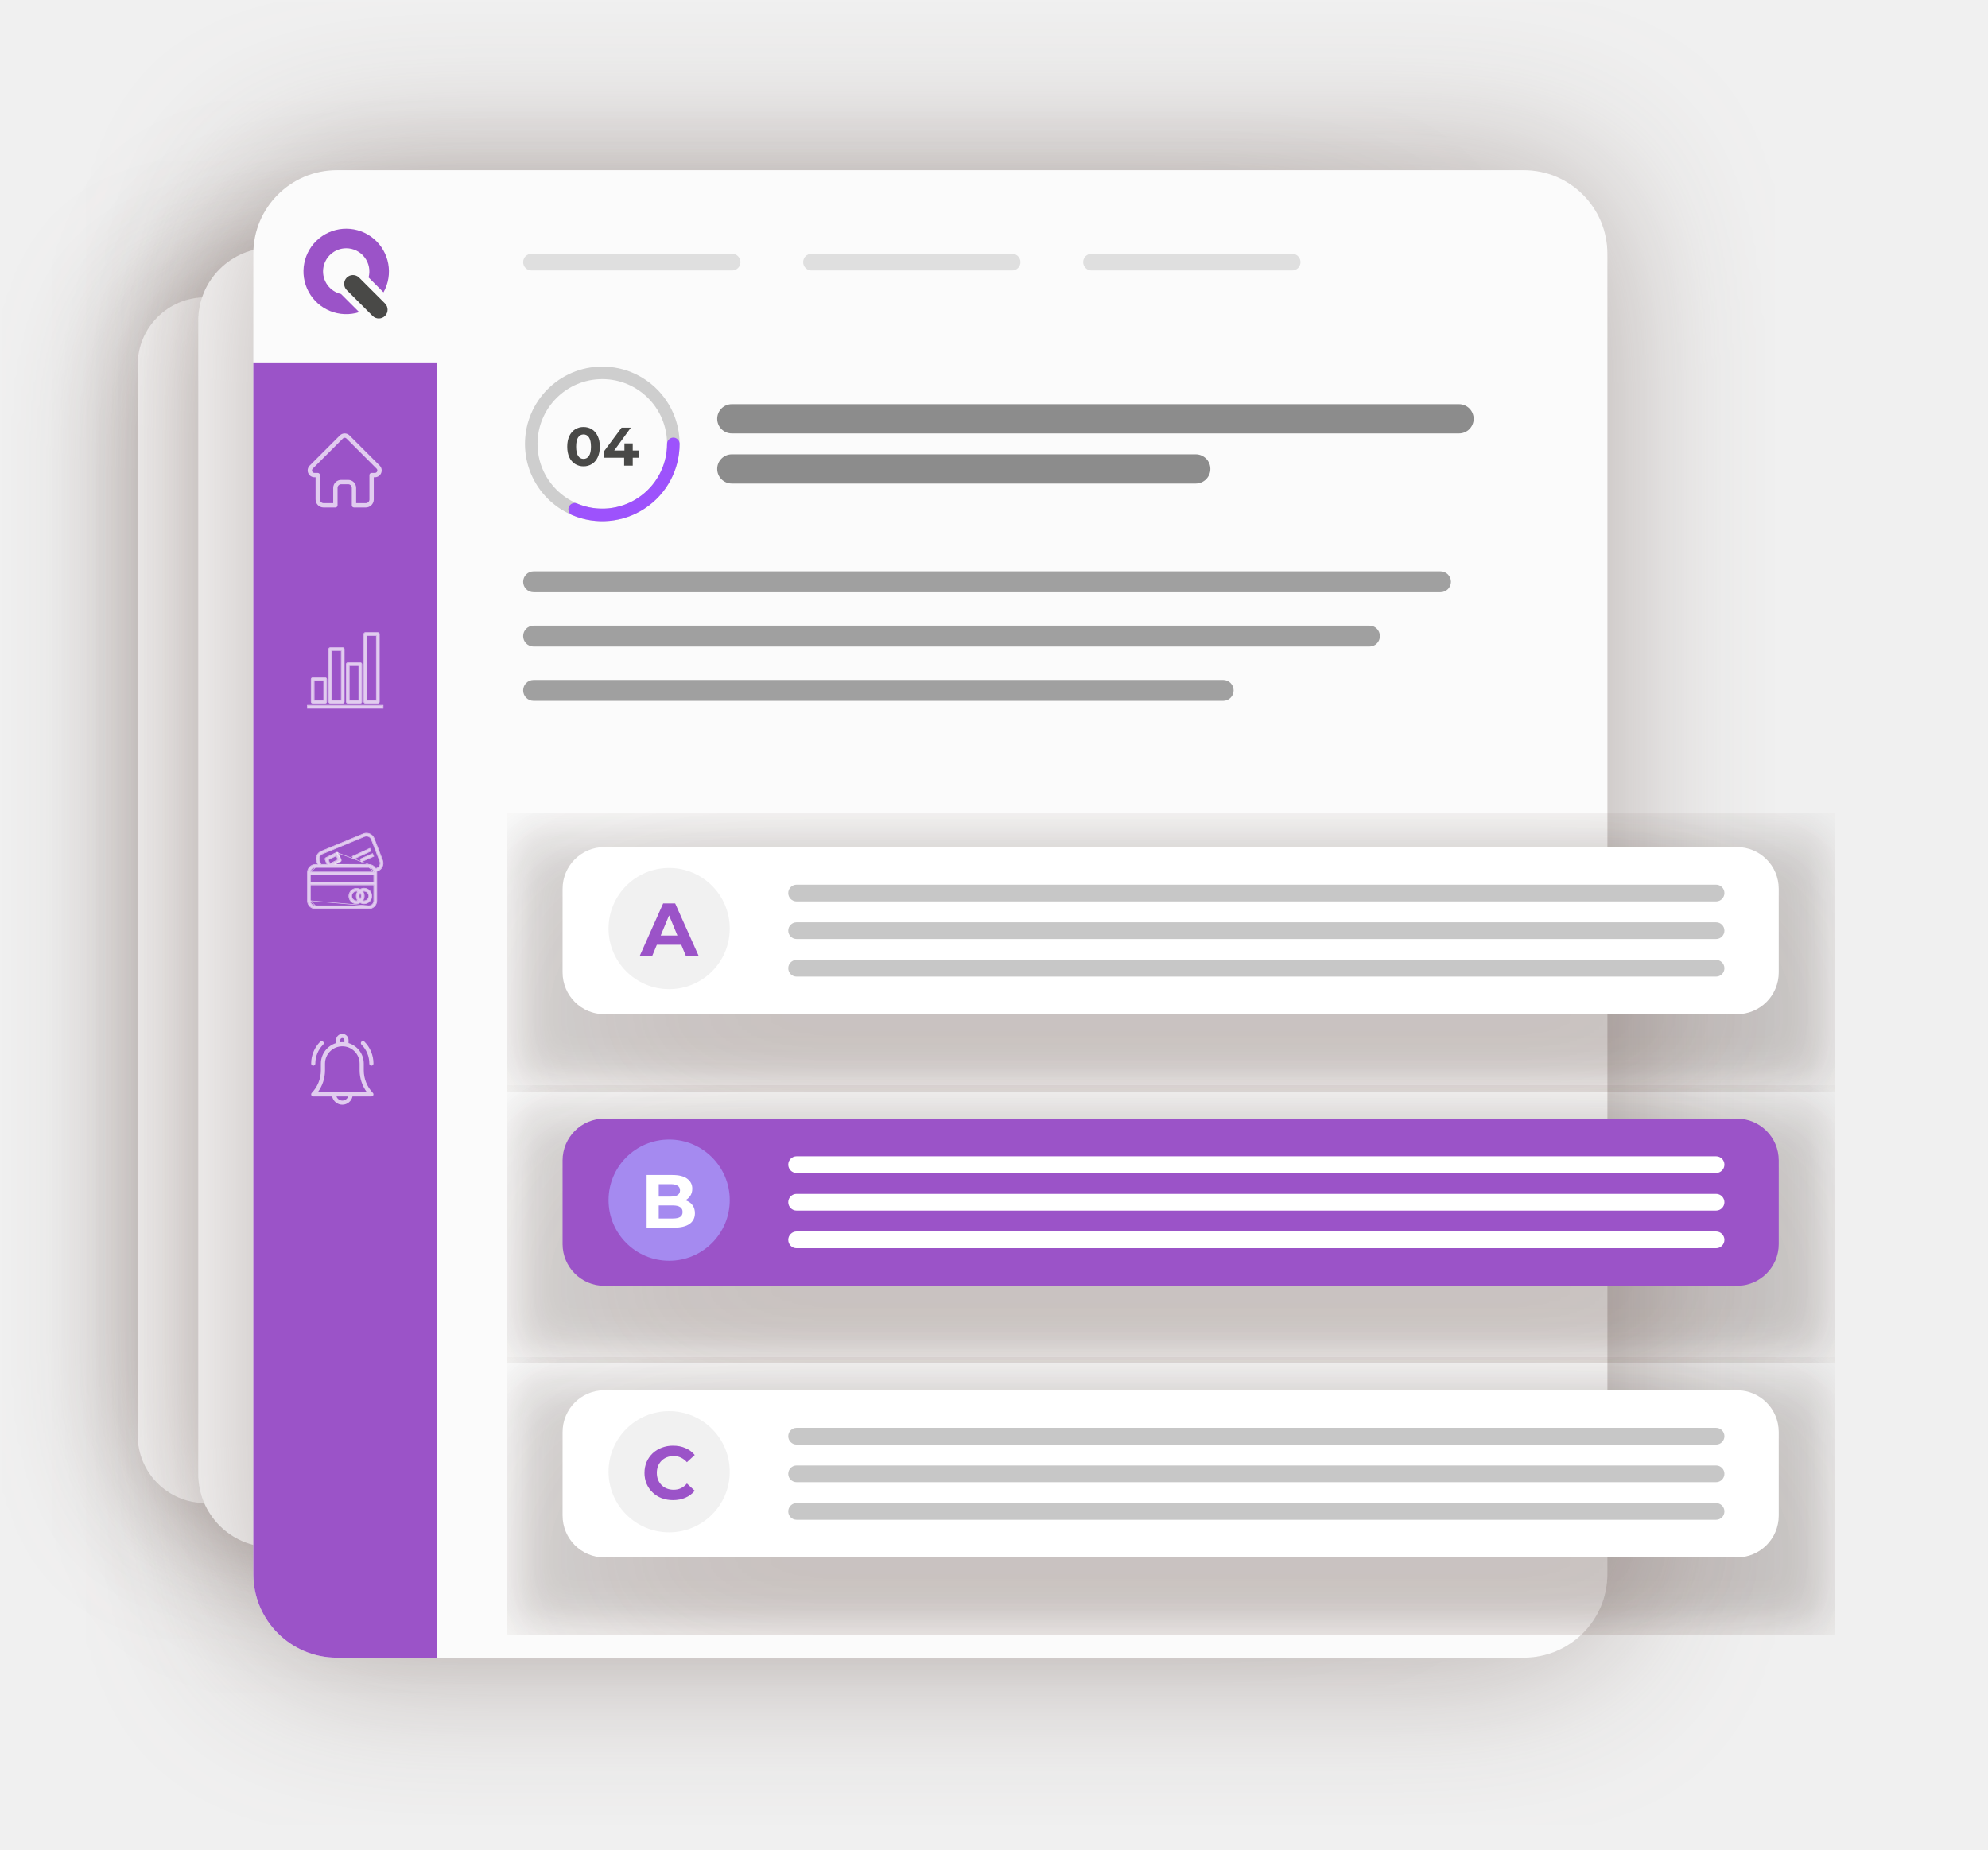
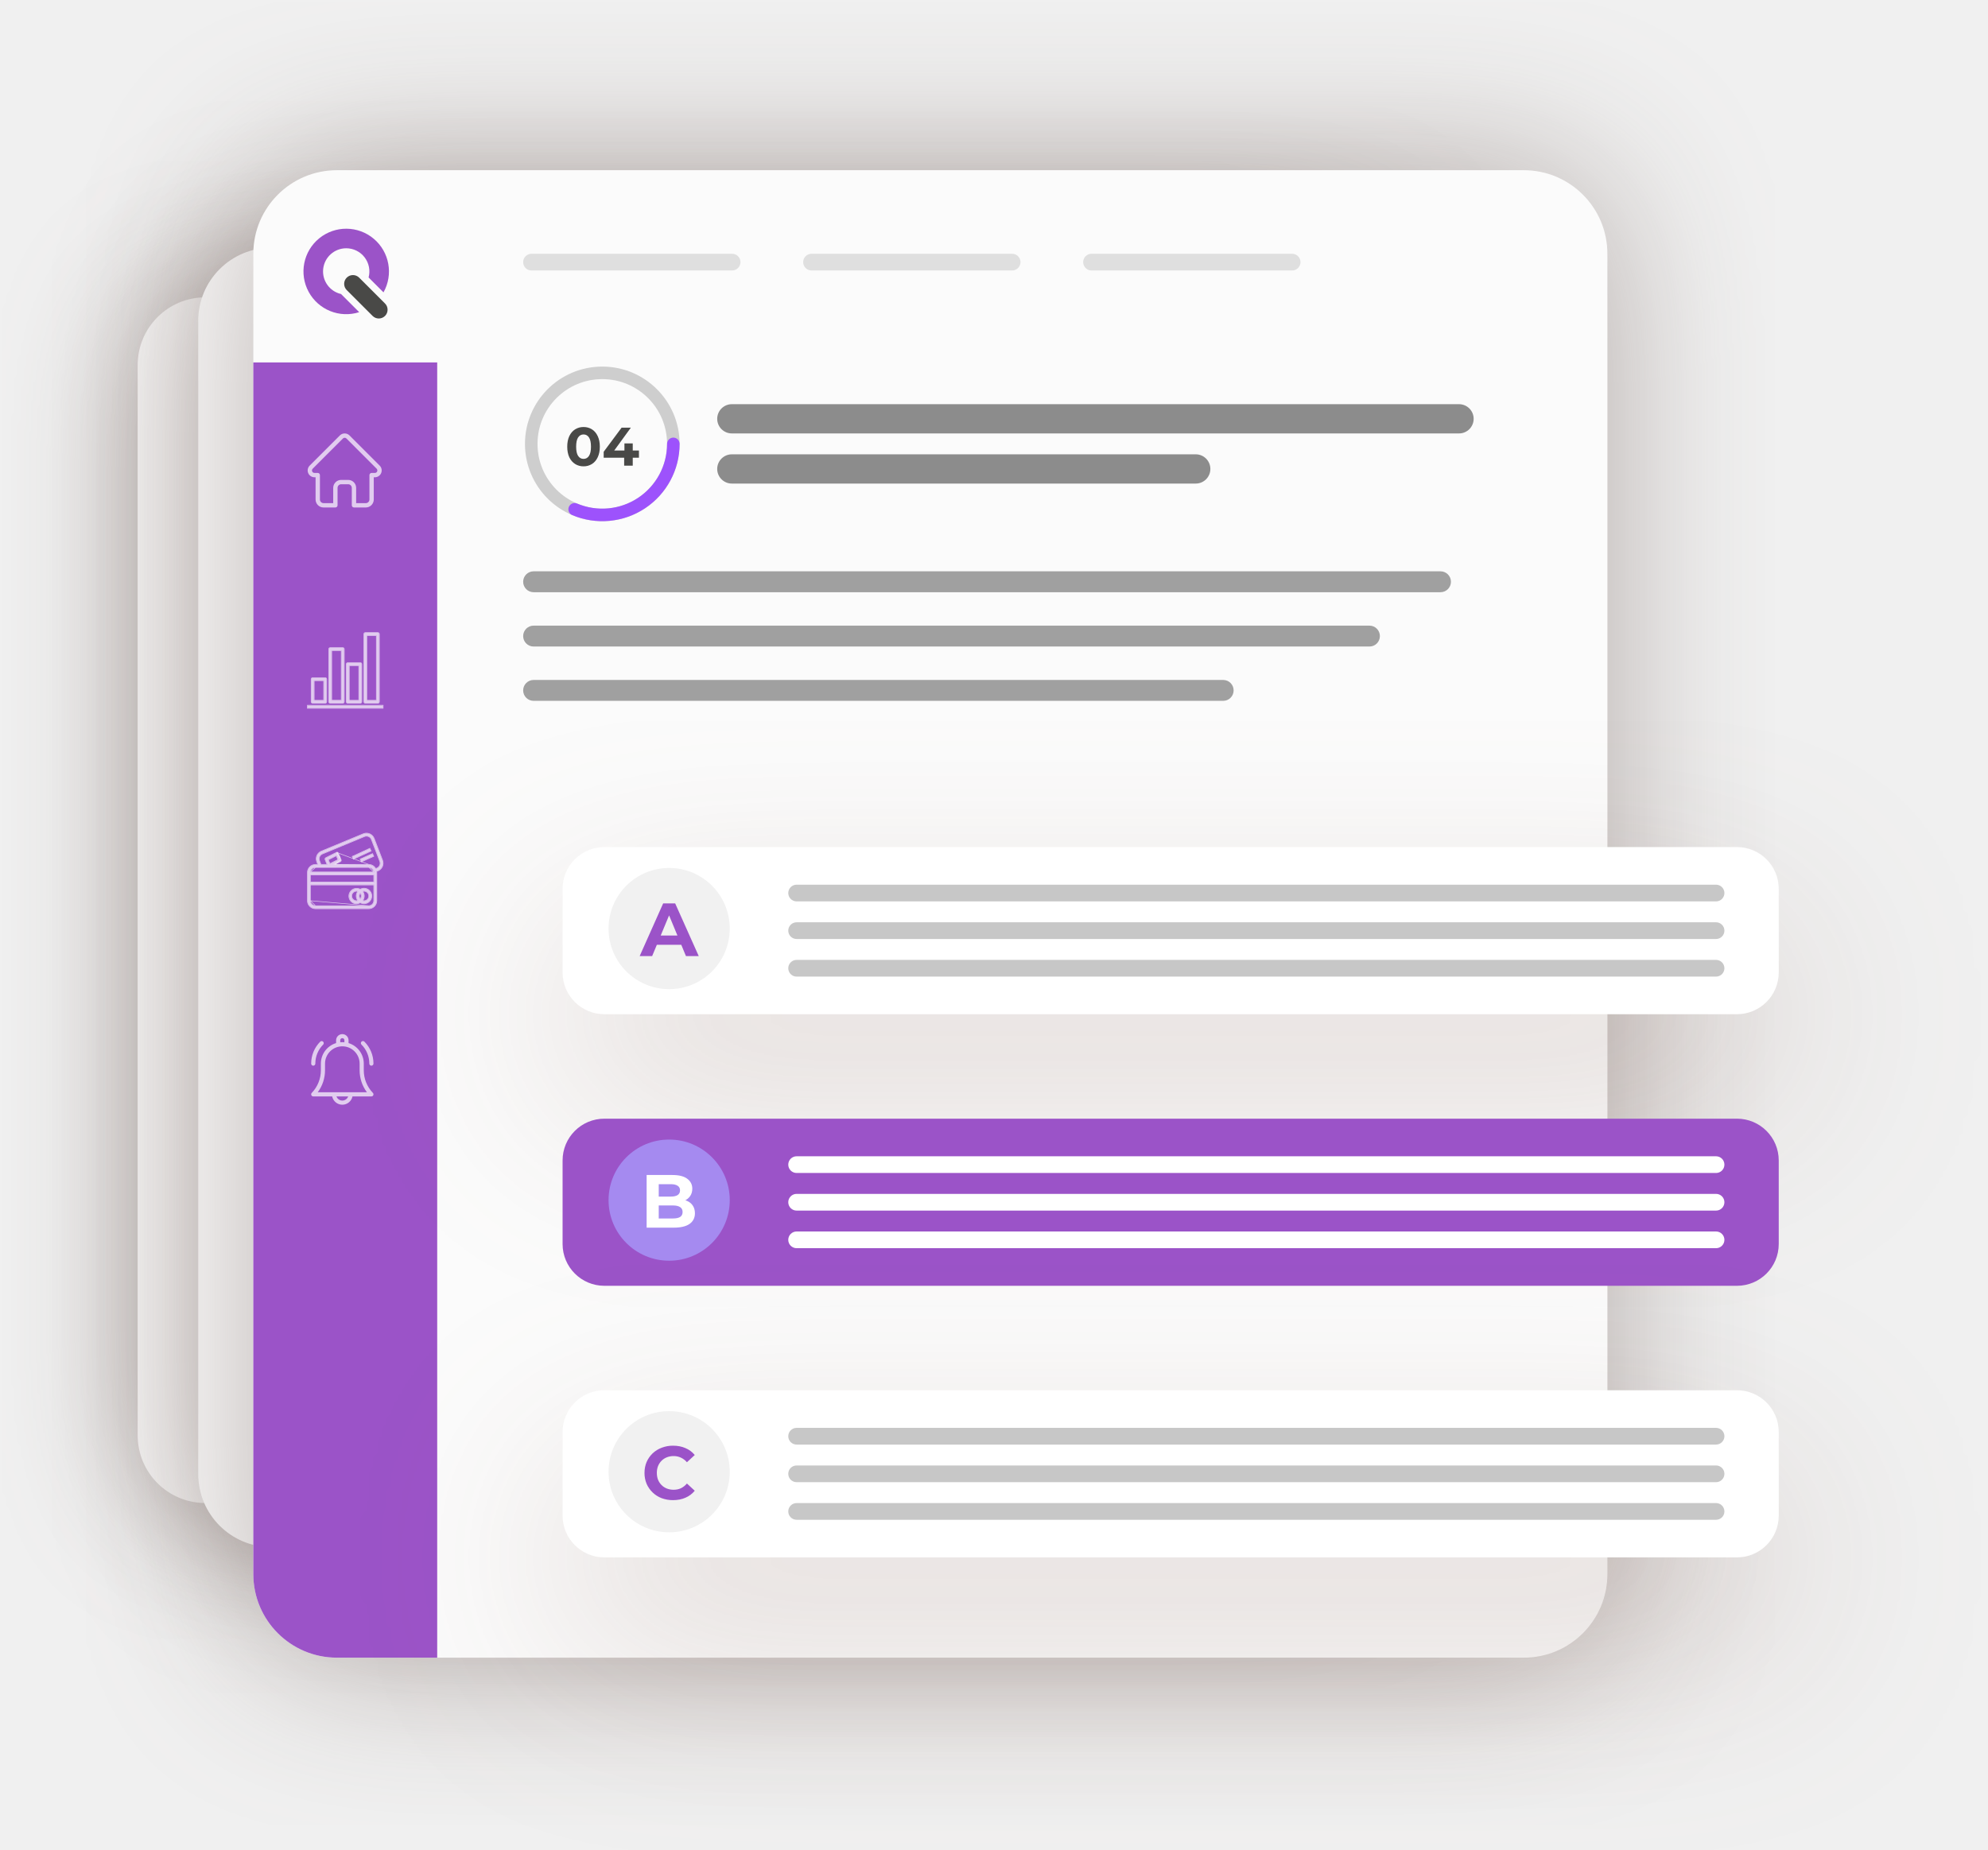
<svg xmlns="http://www.w3.org/2000/svg" width="361" height="336" fill="none">
  <g filter="url(#a)">
-     <path d="M25 66.302C25 59.507 30.508 54 37.303 54h174.708c6.795 0 12.304 5.508 12.304 12.303v194.394c0 6.795-5.509 12.303-12.304 12.303H37.303c-6.795 0-12.303-5.508-12.303-12.303V66.302Z" fill="#FBFBFB" />
+     <path d="M25 66.302C25 59.507 30.508 54 37.303 54h174.708c6.795 0 12.304 5.508 12.304 12.303v194.394c0 6.795-5.509 12.303-12.304 12.303H37.303C30.508 273 25 267.492 25 260.697V66.302Z" fill="#FBFBFB" />
  </g>
  <g filter="url(#b)">
-     <path d="M36 58.257C36 50.935 41.936 45 49.258 45h188.27c7.323 0 13.259 5.936 13.259 13.258v209.484c0 7.322-5.936 13.258-13.259 13.258H49.258c-7.322 0-13.258-5.936-13.258-13.258V58.257Z" fill="#FBFBFB" />
+     <path d="M36 58.257C36 50.935 41.936 45 49.258 45h188.27c7.323 0 13.259 5.936 13.259 13.258v209.484c0 7.322-5.936 13.258-13.259 13.258H49.258C41.936 281 36 275.064 36 267.742V58.257Z" fill="#FBFBFB" />
  </g>
  <g filter="url(#c)">
    <path d="M46 46.092c0-8.383 6.795-15.178 15.178-15.178h215.529c8.382 0 15.178 6.795 15.178 15.178v239.814c0 8.382-6.796 15.178-15.178 15.178H61.178c-8.383 0-15.178-6.796-15.178-15.178V46.092Z" fill="#FBFBFB" />
  </g>
  <circle cx="109.369" cy="80.623" r="12.901" stroke="#CECECE" stroke-width="2.277" />
  <path d="M122.27 80.623a12.9 12.9 0 0 1-17.921 11.885" stroke="#9D52FC" stroke-width="2.277" stroke-linecap="round" stroke-linejoin="round" />
  <path d="M46 65.823h33.392v235.261H61.178c-8.383 0-15.178-6.796-15.178-15.179V65.823Z" fill="#9B53C8" />
-   <path d="m68.952 84.575-.001-.001-5.486-5.486a1.23 1.23 0 0 0-.875-.362c-.331 0-.642.128-.876.362l-5.483 5.483-.005.006a1.24 1.24 0 0 0 .862 2.11h.218v4.038c0 .799.65 1.449 1.45 1.449h2.146a.394.394 0 0 0 .394-.394v-3.165c0-.365.296-.661.66-.661h1.267c.364 0 .66.296.66.66v3.166c0 .217.177.394.395.394h2.146c.799 0 1.449-.65 1.449-1.45v-4.036h.203a1.24 1.24 0 0 0 .876-2.113Zm-.558 1.193a.448.448 0 0 1-.318.132h-.597a.394.394 0 0 0-.394.394v4.43a.662.662 0 0 1-.661.662h-1.752v-2.771a1.45 1.45 0 0 0-1.45-1.45h-1.265c-.8 0-1.45.65-1.45 1.45v2.77h-1.752a.662.662 0 0 1-.66-.66v-4.431a.394.394 0 0 0-.395-.394h-.605a.45.45 0 0 1-.31-.768v-.001l5.487-5.486a.447.447 0 0 1 .636 0l5.484 5.485.003.002a.451.451 0 0 1-.001.636ZM69.525 128.146h-13.66v.455h13.66v-.455Z" fill="#fff" fill-opacity=".7" />
-   <path d="M69.576 128.146v-.05H55.816v.555H69.575v-.505Z" stroke="#fff" stroke-opacity=".7" stroke-width=".1" />
+   <path d="m68.952 84.575-.001-.001-5.486-5.486a1.23 1.23 0 0 0-.875-.362 1.23 1.23 0 0 0-.876.362l-5.483 5.483-.005.006a1.24 1.24 0 0 0 .862 2.11h.218v4.038c0 .799.65 1.449 1.45 1.449h2.146a.394.394 0 0 0 .394-.394v-3.165a.66.66 0 0 1 .66-.661h1.267a.66.66 0 0 1 .66.66v3.166c0 .217.177.394.395.394h2.146a1.45 1.45 0 0 0 1.449-1.45v-4.036h.203a1.24 1.24 0 0 0 .876-2.113Zm-.558 1.193a.448.448 0 0 1-.318.132h-.597a.394.394 0 0 0-.394.394v4.43a.662.662 0 0 1-.661.662h-1.752v-2.771a1.45 1.45 0 0 0-1.45-1.45h-1.265c-.8 0-1.45.65-1.45 1.45v2.77h-1.752a.662.662 0 0 1-.66-.66v-4.431a.394.394 0 0 0-.395-.394h-.605a.45.45 0 0 1-.31-.768v-.001l5.487-5.486a.447.447 0 0 1 .636 0l5.484 5.485.003.002a.451.451 0 0 1-.001.636Zm1.131 42.378h-13.66v.455h13.66v-.455Z" fill="#fff" fill-opacity=".7" />
+   <path d="M69.576 128.146v-.05h-13.76v.555h13.759v-.505Z" stroke="#fff" stroke-opacity=".7" stroke-width=".1" />
  <path d="M56.776 127.69h2.277a.228.228 0 0 0 .228-.228v-4.098a.228.228 0 0 0-.228-.228h-2.277a.228.228 0 0 0-.228.228v4.098c0 .126.102.228.228.228Zm.228-4.098h1.821v3.643h-1.821v-3.643Z" fill="#fff" fill-opacity=".7" />
  <path d="M56.776 127.74h2.277a.278.278 0 0 0 .278-.278v-4.098a.278.278 0 0 0-.278-.278h-2.277a.278.278 0 0 0-.278.278v4.098c0 .154.125.278.278.278Zm.278-4.098h1.721v3.543h-1.721v-3.543Z" stroke="#fff" stroke-opacity=".7" stroke-width=".1" />
-   <path d="M63.151 127.69h2.277a.228.228 0 0 0 .228-.228v-6.83a.228.228 0 0 0-.228-.227h-2.277a.228.228 0 0 0-.227.227v6.83c0 .126.102.228.227.228Zm.228-6.83H65.2v6.375H63.38v-6.375Z" fill="#fff" fill-opacity=".7" />
-   <path d="M63.151 127.74h2.277a.278.278 0 0 0 .278-.278v-6.83a.277.277 0 0 0-.278-.277h-2.277a.277.277 0 0 0-.277.277v6.83c0 .154.124.278.277.278Zm.278-6.83h1.721v6.275H63.43v-6.275Z" stroke="#fff" stroke-opacity=".7" stroke-width=".1" />
+   <path d="M63.151 127.69h2.277a.228.228 0 0 0 .228-.228v-6.83a.228.228 0 0 0-.228-.227h-2.277a.228.228 0 0 0-.227.227v6.83c0 .126.102.228.227.228Zm.228-6.83H65.2v6.375h-1.82v-6.375Z" fill="#fff" fill-opacity=".7" />
+   <path d="M63.151 127.74h2.277a.278.278 0 0 0 .278-.278v-6.83a.277.277 0 0 0-.278-.277h-2.277a.277.277 0 0 0-.277.277v6.83c0 .154.124.278.277.278Zm.278-6.83h1.721v6.275h-1.72v-6.275Z" stroke="#fff" stroke-opacity=".7" stroke-width=".1" />
  <path d="M59.963 127.69h2.277a.228.228 0 0 0 .227-.228V117.9a.228.228 0 0 0-.227-.228h-2.277a.228.228 0 0 0-.228.228v9.562c0 .126.102.228.228.228Zm.228-9.562h1.821v9.106h-1.821v-9.106Z" fill="#fff" fill-opacity=".7" />
  <path d="M59.963 127.74h2.277a.278.278 0 0 0 .277-.278V117.9a.278.278 0 0 0-.277-.278h-2.277a.278.278 0 0 0-.278.278v9.562c0 .153.125.278.278.278Zm.278-9.562h1.721v9.006h-1.721v-9.006Z" stroke="#fff" stroke-opacity=".7" stroke-width=".1" />
  <path d="M66.338 127.69h2.277a.228.228 0 0 0 .228-.228v-12.294a.228.228 0 0 0-.228-.228h-2.277a.228.228 0 0 0-.228.228v12.294c0 .126.102.228.228.228Zm.228-12.294h1.821v11.839h-1.821v-11.839Z" fill="#fff" fill-opacity=".7" />
  <path d="M66.338 127.74h2.277a.278.278 0 0 0 .278-.278v-12.294a.278.278 0 0 0-.278-.278h-2.277a.278.278 0 0 0-.278.278v12.294c0 .154.125.278.278.278Zm.278-12.294h1.721v11.739h-1.721v-11.739Z" stroke="#fff" stroke-opacity=".7" stroke-width=".1" />
-   <path d="M66.059 194.389v-1.203a3.904 3.904 0 0 0-2.766-3.729v-.545c0-.623-.507-1.131-1.13-1.131-.625 0-1.132.508-1.132 1.131v.545a3.904 3.904 0 0 0-2.765 3.729v1.203a5.922 5.922 0 0 1-1.655 4.117.377.377 0 0 0 .272.638h3.432a1.889 1.889 0 0 0 1.847 1.508c.91 0 1.672-.649 1.848-1.508h3.431a.377.377 0 0 0 .272-.638 5.922 5.922 0 0 1-1.654-4.117Zm-4.274-5.477c0-.207.17-.377.377-.377.208 0 .377.17.377.377v.396a3.92 3.92 0 0 0-.754 0v-.396Zm.377 10.986c-.492 0-.91-.315-1.066-.754h2.133a1.133 1.133 0 0 1-1.067.754Zm-4.466-1.508a6.666 6.666 0 0 0 1.324-4.001v-1.203a3.145 3.145 0 0 1 3.142-3.142 3.145 3.145 0 0 1 3.142 3.142v1.203c0 1.457.466 2.85 1.325 4.001h-8.933ZM67.064 193.186a.377.377 0 0 0 .754 0 5.621 5.621 0 0 0-1.656-4 .378.378 0 0 0-.534.534 4.87 4.87 0 0 1 1.436 3.466ZM56.883 193.563a.377.377 0 0 0 .377-.377c0-1.309.51-2.54 1.436-3.466a.378.378 0 0 0-.533-.534 5.621 5.621 0 0 0-1.657 4c0 .208.169.377.377.377ZM69.431 156.269l-1.526-3.968a1.455 1.455 0 0 0-1.882-.835l-.032.013-7.627 3.161a1.449 1.449 0 0 0-.805 1.854l.21.56h-.481a1.423 1.423 0 0 0-1.422 1.422v5.117c.001.785.637 1.421 1.422 1.422h9.666a1.423 1.423 0 0 0 1.422-1.422v-5.117a1.39 1.39 0 0 0-.02-.231l.263-.106a1.461 1.461 0 0 0 .812-1.87Zm-12.143 1.24h9.666c.51.001.932.4.961.91H56.327c.03-.51.45-.909.96-.91Zm2.286-1.37 1.52-.76.313.781-1.52.76-.313-.781Zm8.347 7.454a.968.968 0 0 1-.967.967h-9.666a.968.968 0 0 1-.967-.967v-2.9h11.6v2.9Zm0-3.355h-11.6v-1.364h11.6v1.364Zm.528-2.52-.238.096a1.424 1.424 0 0 0-1.257-.76h-6.318l1.161-.581a.226.226 0 0 0 .11-.287l-.482-1.206a.228.228 0 0 0-.296-.127l-.017.008-1.929.965a.228.228 0 0 0-.11.288l.377.94h-1.196l-.269-.718a.996.996 0 0 1 .553-1.274l7.627-3.161a.999.999 0 0 1 1.315.564l1.526 3.968a1.003 1.003 0 0 1-.557 1.285Z" fill="#fff" fill-opacity=".7" />
+   <path d="M66.059 194.389v-1.203a3.904 3.904 0 0 0-2.766-3.729v-.545a1.132 1.132 0 0 0-2.262 0v.545a3.904 3.904 0 0 0-2.765 3.729v1.203a5.922 5.922 0 0 1-1.655 4.117.377.377 0 0 0 .272.638h3.432a1.889 1.889 0 0 0 1.847 1.508 1.89 1.89 0 0 0 1.848-1.508h3.431a.377.377 0 0 0 .272-.638 5.922 5.922 0 0 1-1.654-4.117Zm-4.274-5.477a.378.378 0 0 1 .754 0v.396a3.92 3.92 0 0 0-.754 0v-.396Zm.377 10.986c-.492 0-.91-.315-1.066-.754h2.133a1.133 1.133 0 0 1-1.067.754Zm-4.466-1.508a6.666 6.666 0 0 0 1.324-4.001v-1.203a3.145 3.145 0 0 1 3.142-3.142 3.145 3.145 0 0 1 3.142 3.142v1.203c0 1.457.466 2.85 1.325 4.001h-8.933Zm9.368-5.204a.377.377 0 0 0 .754 0 5.621 5.621 0 0 0-1.656-4 .378.378 0 0 0-.534.534 4.87 4.87 0 0 1 1.436 3.466Zm-10.181.377a.377.377 0 0 0 .377-.377c0-1.309.51-2.54 1.436-3.466a.378.378 0 0 0-.533-.534 5.621 5.621 0 0 0-1.657 4c0 .208.169.377.377.377Zm12.548-37.294-1.526-3.968a1.455 1.455 0 0 0-1.882-.835l-.032.013-7.627 3.161a1.449 1.449 0 0 0-.805 1.854l.21.56h-.481a1.423 1.423 0 0 0-1.422 1.422v5.117a1.424 1.424 0 0 0 1.422 1.422h9.666a1.423 1.423 0 0 0 1.422-1.422v-5.117a1.39 1.39 0 0 0-.02-.231l.263-.106a1.461 1.461 0 0 0 .812-1.87Zm-12.143 1.24h9.666c.51.001.932.4.961.91H56.327c.03-.51.45-.909.96-.91Zm2.286-1.37 1.52-.76.313.781-1.52.76-.313-.781Zm8.347 7.454a.968.968 0 0 1-.967.967h-9.666a.968.968 0 0 1-.967-.967v-2.9h11.6v2.9Zm0-3.355h-11.6v-1.364h11.6v1.364Zm.528-2.52-.238.096a1.424 1.424 0 0 0-1.257-.76h-6.318l1.161-.581a.226.226 0 0 0 .11-.287l-.482-1.206a.228.228 0 0 0-.296-.127l-.017.008-1.929.965a.228.228 0 0 0-.11.288l.377.94h-1.196l-.269-.718a.996.996 0 0 1 .553-1.274l7.627-3.161a.999.999 0 0 1 1.315.564l1.526 3.968a1.003 1.003 0 0 1-.557 1.285Z" fill="#fff" fill-opacity=".7" />
  <path d="M66.954 157.004c.531.001 1.02.287 1.28.747l.196-.079a.954.954 0 0 0 .53-1.221l-1.526-3.968-.01-.023a.95.95 0 0 0-1.24-.513l-.02-.046.02.046-7.627 3.161a.946.946 0 0 0-.525 1.21l.257.686h1.087l-.349-.872a.277.277 0 0 1 .134-.351l1.928-.965 5.865 2.188Zm0 0h-6.106m6.106 0-6.206.05.1-.05m1.105-.837a.277.277 0 0 1-.133.351m.133-.351-1.217.837h.112m1.105-.837-.482-1.206m.482 1.206-.843-1.36m.71 1.711-.023-.045.023.045Zm0 0-.972.486m.262-2.197a.277.277 0 0 1 .36.154m-.36-.154-.02.009.02-.009Zm.36.154-.045.019.046-.019Zm5.484 2.598h-9.666m9.666 0-9.666-.05v.05m9.666 0a.915.915 0 0 1 .907.81m-.907-.81v-.05l.907.86m-10.573-.81a.915.915 0 0 0-.907.81m.907-.81-.907.81m0 0h11.48m-11.48 0h11.48m-.907 6.141a.918.918 0 0 0 .917-.917v-2.85h-11.5v2.85m10.583.917-10.633-.917h.05m10.583.917h-9.666m9.666 0h-9.666m-.917-.917c0 .506.41.916.917.917m-.917-.917.917.917m12.19-8.259-1.526-3.968a1.506 1.506 0 0 0-1.947-.864l-.033.014-7.627 3.161a1.5 1.5 0 0 0-.833 1.918l.185.492h-.41a1.473 1.473 0 0 0-1.47 1.472v5.117c0 .812.658 1.471 1.47 1.472h9.667a1.474 1.474 0 0 0 1.472-1.472v-5.118c0-.066-.006-.132-.015-.198l.227-.092a1.511 1.511 0 0 0 .84-1.934Zm-9.565.6-.276-.688 1.43-.715.276.688-1.43.715Zm7.958 3.337h-11.5v-1.264h11.5v1.264Z" stroke="#fff" stroke-opacity=".7" stroke-width=".1" />
  <path d="M64.047 163.92c.424.246.947.246 1.37 0a1.365 1.365 0 1 0 0-2.36 1.365 1.365 0 0 0-1.37 2.36Zm1.751-2.034a.89.89 0 0 1 .302-.056.91.91 0 0 1 0 1.82.89.89 0 0 1-.302-.056 1.359 1.359 0 0 0 0-1.708Zm-.38.259a.893.893 0 0 1 0 1.191.893.893 0 0 1 0-1.191Zm-.683-.315c.104.001.206.02.302.056a1.358 1.358 0 0 0 0 1.708.891.891 0 0 1-.302.056.91.91 0 1 1 0-1.82Z" fill="#fff" fill-opacity=".7" />
  <path d="M66.1 161.325a1.416 1.416 0 0 0-.682.178 1.415 1.415 0 0 0-1.396 2.46c.43.251.961.256 1.396.015a1.415 1.415 0 1 0 .682-2.653Zm0 0v.05-.05Zm0 2.275a.856.856 0 0 1-.22-.031 1.41 1.41 0 0 0 0-1.657.857.857 0 0 1 .22-.032.86.86 0 0 1 0 1.72Zm-.682-.342a.843.843 0 0 1 0-1.035.843.843 0 0 1 0 1.035Zm-1.542-.518a.86.86 0 0 1 .86-.86.857.857 0 0 1 .219.032 1.41 1.41 0 0 0 0 1.657.86.86 0 0 1-1.079-.829Z" stroke="#fff" stroke-opacity=".7" stroke-width=".1" />
  <path d="m65.46 156.062.185.416 2.17-.965-.185-.415-2.17.964Z" fill="#fff" fill-opacity=".7" />
  <path d="m65.44 156.017-.046.02.02.046.185.415.02.046.046-.02 2.17-.965.046-.02-.02-.046-.186-.416-.02-.045-.046.02-2.17.965Z" stroke="#fff" stroke-opacity=".7" stroke-width=".1" />
  <path d="m67.145 154.135-3.134 1.446.19.413 3.135-1.447-.19-.412Z" fill="#fff" fill-opacity=".7" />
  <path d="m67.19 154.114-.02-.046-.046.021-3.134 1.447-.045.021.021.045.19.413.021.045.046-.021 3.134-1.446.045-.021-.02-.046-.191-.412Z" stroke="#fff" stroke-opacity=".7" stroke-width=".1" />
  <path fill-rule="evenodd" clip-rule="evenodd" d="M69.639 53.101a7.762 7.762 0 1 0-4.412 3.598l-3.295-3.295a4.208 4.208 0 0 1 .937-8.31 4.207 4.207 0 0 1 4.063 5.3l2.707 2.707Z" fill="#9B53C8" />
  <rect width="9.832" height="3.192" rx="1.596" transform="scale(-1 1) rotate(-45 32.382 113.884)" fill="#494947" />
  <rect x="95" y="46.093" width="39.463" height="3.036" rx="1.518" fill="#DFDFDF" />
  <rect x="145.847" y="46.093" width="39.463" height="3.036" rx="1.518" fill="#DFDFDF" />
  <rect x="196.693" y="46.093" width="39.463" height="3.036" rx="1.518" fill="#DFDFDF" />
  <g filter="url(#d)">
-     <g filter="url(#e)">
-       <rect x="102.159" y="153.856" width="220.841" height="30.356" rx="7.589" fill="#fff" />
-     </g>
-     <circle cx="121.511" cy="168.655" r="11.004" fill="#F1F1F1" />
-     <path d="m116.159 173.651 4.262-9.562h2.185l4.276 9.562h-2.322l-3.497-8.442h.874l-3.511 8.442h-2.267Zm2.131-2.049.587-1.68h4.918l.601 1.68h-6.106Z" fill="#9B53C8" />
-     <rect x="143.14" y="160.687" width="169.995" height="3.036" rx="1.518" fill="#C7C7C7" />
-     <rect x="143.14" y="167.517" width="169.995" height="3.036" rx="1.518" fill="#C7C7C7" />
-     <rect x="143.14" y="174.347" width="169.995" height="3.036" rx="1.518" fill="#C7C7C7" />
+     <rect x="102.159" y="153.856" width="220.841" height="30.356" rx="7.589" fill="#fff" />
  </g>
-   <g filter="url(#f)">
-     <g filter="url(#g)">
-       <rect x="102.159" y="203.186" width="220.841" height="30.356" rx="7.589" fill="#9B53C8" />
-     </g>
-     <circle cx="121.511" cy="217.984" r="11.004" fill="#A58AF0" />
-     <path d="M117.422 222.98v-9.562h4.672c1.202 0 2.104.227 2.705.683.61.455.915 1.056.915 1.803 0 .501-.123.938-.369 1.311a2.435 2.435 0 0 1-1.011.847c-.428.201-.92.301-1.475.301l.259-.56c.601 0 1.134.1 1.599.3.464.191.824.478 1.079.861.264.382.396.851.396 1.407 0 .819-.323 1.461-.97 1.926-.646.455-1.598.683-2.855.683h-4.945Zm2.199-1.667h2.582c.574 0 1.006-.091 1.298-.273.3-.191.451-.492.451-.901 0-.401-.151-.697-.451-.888-.292-.201-.724-.301-1.298-.301h-2.746v-1.612h2.364c.537 0 .947-.091 1.229-.273.292-.191.437-.478.437-.861 0-.373-.145-.651-.437-.833-.282-.191-.692-.287-1.229-.287h-2.2v6.229Z" fill="#fff" />
-     <rect x="143.14" y="210.016" width="169.995" height="3.036" rx="1.518" fill="#fff" />
-     <rect x="143.14" y="216.846" width="169.995" height="3.036" rx="1.518" fill="#fff" />
-     <rect x="143.14" y="223.676" width="169.995" height="3.036" rx="1.518" fill="#fff" />
+   <circle cx="121.511" cy="168.655" r="11.004" fill="#F1F1F1" />
+   <path d="m116.159 173.651 4.262-9.562h2.185l4.276 9.562h-2.322l-3.497-8.442h.874l-3.511 8.442h-2.267Zm2.131-2.049.587-1.68h4.918l.601 1.68h-6.106Z" fill="#9B53C8" />
+   <rect x="143.14" y="160.687" width="169.995" height="3.036" rx="1.518" fill="#C7C7C7" />
+   <rect x="143.14" y="167.517" width="169.995" height="3.036" rx="1.518" fill="#C7C7C7" />
+   <rect x="143.14" y="174.347" width="169.995" height="3.036" rx="1.518" fill="#C7C7C7" />
+   <rect x="102.159" y="203.186" width="220.841" height="30.356" rx="7.589" fill="#9B53C8" />
+   <circle cx="121.511" cy="217.984" r="11.004" fill="#A58AF0" />
+   <path d="M117.422 222.98v-9.562h4.672c1.202 0 2.104.227 2.705.683.61.455.915 1.056.915 1.803 0 .501-.123.938-.369 1.311a2.435 2.435 0 0 1-1.011.847c-.428.201-.92.301-1.475.301l.259-.56c.601 0 1.134.1 1.599.3.464.191.824.478 1.079.861.264.382.396.851.396 1.407 0 .819-.323 1.461-.97 1.926-.646.455-1.598.683-2.855.683h-4.945Zm2.199-1.667h2.582c.574 0 1.006-.091 1.298-.273.3-.191.451-.492.451-.901 0-.401-.151-.697-.451-.888-.292-.201-.724-.301-1.298-.301h-2.746v-1.612h2.364c.537 0 .947-.091 1.229-.273.292-.191.437-.478.437-.861 0-.373-.145-.651-.437-.833-.282-.191-.692-.287-1.229-.287h-2.2v6.229Z" fill="#fff" />
+   <rect x="143.14" y="210.016" width="169.995" height="3.036" rx="1.518" fill="#fff" />
+   <rect x="143.14" y="216.846" width="169.995" height="3.036" rx="1.518" fill="#fff" />
+   <rect x="143.14" y="223.676" width="169.995" height="3.036" rx="1.518" fill="#fff" />
+   <g filter="url(#e)">
+     <rect x="102.159" y="252.515" width="220.841" height="30.356" rx="7.589" fill="#fff" />
  </g>
-   <g filter="url(#h)">
-     <g filter="url(#i)">
-       <rect x="102.159" y="252.515" width="220.841" height="30.356" rx="7.589" fill="#fff" />
-     </g>
-     <circle cx="121.511" cy="267.313" r="11.004" fill="#F1F1F1" />
-     <path d="M122.212 272.473a5.871 5.871 0 0 1-2.063-.356 4.863 4.863 0 0 1-2.732-2.609 5.02 5.02 0 0 1-.383-1.981c0-.719.128-1.379.383-1.98a4.863 4.863 0 0 1 1.093-1.571 4.902 4.902 0 0 1 1.653-1.025 5.608 5.608 0 0 1 2.062-.369c.829 0 1.576.146 2.241.438a4.311 4.311 0 0 1 1.694 1.256l-1.421 1.312a3.246 3.246 0 0 0-1.093-.834 3.009 3.009 0 0 0-1.311-.286 3.35 3.35 0 0 0-1.23.218 2.793 2.793 0 0 0-.97.629 2.96 2.96 0 0 0-.642.969 3.411 3.411 0 0 0-.218 1.243c0 .456.073.87.218 1.244.155.373.369.696.642.969.274.274.597.483.97.629a3.35 3.35 0 0 0 1.23.218c.473 0 .91-.091 1.311-.273a3.335 3.335 0 0 0 1.093-.86l1.421 1.311a4.423 4.423 0 0 1-1.694 1.27c-.665.292-1.416.438-2.254.438Z" fill="#9B53C8" />
-     <rect x="143.14" y="259.345" width="169.995" height="3.036" rx="1.518" fill="#C7C7C7" />
-     <rect x="143.14" y="266.175" width="169.995" height="3.036" rx="1.518" fill="#C7C7C7" />
-     <rect x="143.14" y="273.005" width="169.995" height="3.036" rx="1.518" fill="#C7C7C7" />
-   </g>
+   <circle cx="121.511" cy="267.313" r="11.004" fill="#F1F1F1" />
+   <path d="M122.212 272.473a5.871 5.871 0 0 1-2.063-.356 4.863 4.863 0 0 1-2.732-2.609 5.02 5.02 0 0 1-.383-1.981c0-.719.128-1.379.383-1.98a4.863 4.863 0 0 1 1.093-1.571 4.902 4.902 0 0 1 1.653-1.025 5.608 5.608 0 0 1 2.062-.369c.829 0 1.576.146 2.241.438a4.311 4.311 0 0 1 1.694 1.256l-1.421 1.312a3.246 3.246 0 0 0-1.093-.834 3.009 3.009 0 0 0-1.311-.286 3.35 3.35 0 0 0-1.23.218 2.793 2.793 0 0 0-.97.629 2.96 2.96 0 0 0-.642.969 3.411 3.411 0 0 0-.218 1.243c0 .456.073.87.218 1.244.155.373.369.696.642.969.274.274.597.483.97.629a3.35 3.35 0 0 0 1.23.218c.473 0 .91-.091 1.311-.273a3.335 3.335 0 0 0 1.093-.86l1.421 1.311a4.423 4.423 0 0 1-1.694 1.27c-.665.292-1.416.438-2.254.438Z" fill="#9B53C8" />
+   <rect x="143.14" y="259.345" width="169.995" height="3.036" rx="1.518" fill="#C7C7C7" />
+   <rect x="143.14" y="266.175" width="169.995" height="3.036" rx="1.518" fill="#C7C7C7" />
+   <rect x="143.14" y="273.005" width="169.995" height="3.036" rx="1.518" fill="#C7C7C7" />
  <path d="M105.964 84.701a2.8 2.8 0 0 1-1.529-.424c-.447-.283-.799-.69-1.056-1.223-.249-.54-.374-1.18-.374-1.924 0-.743.125-1.381.374-1.914.257-.54.609-.95 1.056-1.233a2.8 2.8 0 0 1 1.529-.424c.573 0 1.082.141 1.53.424.447.283.795.694 1.045 1.233.257.533.385 1.17.385 1.914 0 .743-.128 1.385-.385 1.924-.25.533-.598.94-1.045 1.223a2.803 2.803 0 0 1-1.53.424Zm0-1.351c.421 0 .75-.181.987-.543.243-.362.365-.92.365-1.677 0-.756-.122-1.315-.365-1.677-.237-.362-.566-.543-.987-.543-.414 0-.743.181-.986.543-.237.362-.355.92-.355 1.677 0 .756.118 1.315.355 1.677.243.362.572.543.986.543Zm10.061-.217H114.9v1.45h-1.559v-1.45h-3.719v-1.076l3.255-4.38h1.678l-3.019 4.153h1.854v-1.292h1.51v1.293h1.125v1.302Z" fill="#494947" />
  <rect x="95" y="103.769" width="168.477" height="3.795" rx="1.897" fill="#A0A0A0" />
  <rect x="95" y="113.635" width="155.575" height="3.795" rx="1.897" fill="#A0A0A0" />
  <rect x="95" y="123.501" width="129.014" height="3.795" rx="1.897" fill="#A0A0A0" />
  <rect x="130.238" y="73.413" width="137.362" height="5.312" rx="2.656" fill="#8C8C8C" />
  <rect x="130.238" y="82.519" width="89.551" height="5.312" rx="2.656" fill="#8C8C8C" />
  <defs>
    <filter id="a" x=".393" y="29.392" width="248.528" height="268.213" filterUnits="userSpaceOnUse" color-interpolation-filters="sRGB">
      <feFlood flood-opacity="0" result="BackgroundImageFix" />
      <feGaussianBlur in="BackgroundImageFix" stdDeviation="1.23" />
      <feComposite in2="SourceAlpha" operator="in" result="effect1_backgroundBlur_401_335" />
      <feColorMatrix in="SourceAlpha" values="0 0 0 0 0 0 0 0 0 0 0 0 0 0 0 0 0 0 127 0" result="hardAlpha" />
      <feOffset />
      <feGaussianBlur stdDeviation="12.303" />
      <feColorMatrix values="0 0 0 0 0.421 0 0 0 0 0.346 0 0 0 0 0.323 0 0 0 0.46 0" />
      <feBlend in2="effect1_backgroundBlur_401_335" result="effect2_dropShadow_401_335" />
      <feBlend in="SourceGraphic" in2="effect2_dropShadow_401_335" result="shape" />
    </filter>
    <filter id="b" x="9.483" y="18.482" width="267.82" height="289.034" filterUnits="userSpaceOnUse" color-interpolation-filters="sRGB">
      <feFlood flood-opacity="0" result="BackgroundImageFix" />
      <feGaussianBlur in="BackgroundImageFix" stdDeviation="1.326" />
      <feComposite in2="SourceAlpha" operator="in" result="effect1_backgroundBlur_401_335" />
      <feColorMatrix in="SourceAlpha" values="0 0 0 0 0 0 0 0 0 0 0 0 0 0 0 0 0 0 127 0" result="hardAlpha" />
      <feOffset />
      <feGaussianBlur stdDeviation="13.258" />
      <feColorMatrix values="0 0 0 0 0.421 0 0 0 0 0.346 0 0 0 0 0.323 0 0 0 0.46 0" />
      <feBlend in2="effect1_backgroundBlur_401_335" result="effect2_dropShadow_401_335" />
      <feBlend in="SourceGraphic" in2="effect2_dropShadow_401_335" result="shape" />
    </filter>
    <filter id="c" x="15.644" y=".558" width="306.597" height="330.882" filterUnits="userSpaceOnUse" color-interpolation-filters="sRGB">
      <feFlood flood-opacity="0" result="BackgroundImageFix" />
      <feGaussianBlur in="BackgroundImageFix" stdDeviation="1.518" />
      <feComposite in2="SourceAlpha" operator="in" result="effect1_backgroundBlur_401_335" />
      <feColorMatrix in="SourceAlpha" values="0 0 0 0 0 0 0 0 0 0 0 0 0 0 0 0 0 0 127 0" result="hardAlpha" />
      <feOffset />
      <feGaussianBlur stdDeviation="15.178" />
      <feColorMatrix values="0 0 0 0 0.421 0 0 0 0 0.346 0 0 0 0 0.323 0 0 0 0.46 0" />
      <feBlend in2="effect1_backgroundBlur_401_335" result="effect2_dropShadow_401_335" />
      <feBlend in="SourceGraphic" in2="effect2_dropShadow_401_335" result="shape" />
    </filter>
-     <filter id="d" x="92.159" y="147.856" width="240.841" height="50.356" filterUnits="userSpaceOnUse" color-interpolation-filters="sRGB">
-       <feFlood flood-opacity="0" result="BackgroundImageFix" />
-       <feColorMatrix in="SourceAlpha" values="0 0 0 0 0 0 0 0 0 0 0 0 0 0 0 0 0 0 127 0" result="hardAlpha" />
-       <feOffset dy="4" />
-       <feGaussianBlur stdDeviation="5" />
-       <feColorMatrix values="0 0 0 0 0.188 0 0 0 0 0.151 0 0 0 0 0.136 0 0 0 0.19 0" />
-       <feBlend in2="BackgroundImageFix" result="effect1_dropShadow_401_335" />
-       <feBlend in="SourceGraphic" in2="effect1_dropShadow_401_335" result="shape" />
-     </filter>
-     <filter id="e" x="64.214" y="131.089" width="296.732" height="106.247" filterUnits="userSpaceOnUse" color-interpolation-filters="sRGB">
+     <filter id="d" x="64.214" y="131.089" width="296.732" height="106.247" filterUnits="userSpaceOnUse" color-interpolation-filters="sRGB">
      <feFlood flood-opacity="0" result="BackgroundImageFix" />
      <feColorMatrix in="SourceAlpha" values="0 0 0 0 0 0 0 0 0 0 0 0 0 0 0 0 0 0 127 0" result="hardAlpha" />
      <feOffset dy="15.178" />
      <feGaussianBlur stdDeviation="18.973" />
      <feColorMatrix values="0 0 0 0 0.484 0 0 0 0 0.337 0 0 0 0 0.291 0 0 0 0.22 0" />
      <feBlend in2="BackgroundImageFix" result="effect1_dropShadow_401_335" />
      <feBlend in="SourceGraphic" in2="effect1_dropShadow_401_335" result="shape" />
    </filter>
-     <filter id="f" x="92.159" y="197.186" width="240.841" height="50.356" filterUnits="userSpaceOnUse" color-interpolation-filters="sRGB">
-       <feFlood flood-opacity="0" result="BackgroundImageFix" />
-       <feColorMatrix in="SourceAlpha" values="0 0 0 0 0 0 0 0 0 0 0 0 0 0 0 0 0 0 127 0" result="hardAlpha" />
-       <feOffset dy="4" />
-       <feGaussianBlur stdDeviation="5" />
-       <feColorMatrix values="0 0 0 0 0.188 0 0 0 0 0.151 0 0 0 0 0.136 0 0 0 0.19 0" />
-       <feBlend in2="BackgroundImageFix" result="effect1_dropShadow_401_335" />
-       <feBlend in="SourceGraphic" in2="effect1_dropShadow_401_335" result="shape" />
-     </filter>
-     <filter id="g" x="64.214" y="180.418" width="296.732" height="106.247" filterUnits="userSpaceOnUse" color-interpolation-filters="sRGB">
-       <feFlood flood-opacity="0" result="BackgroundImageFix" />
-       <feColorMatrix in="SourceAlpha" values="0 0 0 0 0 0 0 0 0 0 0 0 0 0 0 0 0 0 127 0" result="hardAlpha" />
-       <feOffset dy="15.178" />
-       <feGaussianBlur stdDeviation="18.973" />
-       <feColorMatrix values="0 0 0 0 0.484 0 0 0 0 0.337 0 0 0 0 0.291 0 0 0 0.22 0" />
-       <feBlend in2="BackgroundImageFix" result="effect1_dropShadow_401_335" />
-       <feBlend in="SourceGraphic" in2="effect1_dropShadow_401_335" result="shape" />
-     </filter>
-     <filter id="h" x="92.159" y="246.515" width="240.841" height="50.356" filterUnits="userSpaceOnUse" color-interpolation-filters="sRGB">
-       <feFlood flood-opacity="0" result="BackgroundImageFix" />
-       <feColorMatrix in="SourceAlpha" values="0 0 0 0 0 0 0 0 0 0 0 0 0 0 0 0 0 0 127 0" result="hardAlpha" />
-       <feOffset dy="4" />
-       <feGaussianBlur stdDeviation="5" />
-       <feColorMatrix values="0 0 0 0 0.188 0 0 0 0 0.151 0 0 0 0 0.136 0 0 0 0.19 0" />
-       <feBlend in2="BackgroundImageFix" result="effect1_dropShadow_401_335" />
-       <feBlend in="SourceGraphic" in2="effect1_dropShadow_401_335" result="shape" />
-     </filter>
-     <filter id="i" x="64.214" y="229.748" width="296.732" height="106.247" filterUnits="userSpaceOnUse" color-interpolation-filters="sRGB">
+     <filter id="e" x="64.214" y="229.748" width="296.732" height="106.247" filterUnits="userSpaceOnUse" color-interpolation-filters="sRGB">
      <feFlood flood-opacity="0" result="BackgroundImageFix" />
      <feColorMatrix in="SourceAlpha" values="0 0 0 0 0 0 0 0 0 0 0 0 0 0 0 0 0 0 127 0" result="hardAlpha" />
      <feOffset dy="15.178" />
      <feGaussianBlur stdDeviation="18.973" />
      <feColorMatrix values="0 0 0 0 0.484 0 0 0 0 0.337 0 0 0 0 0.291 0 0 0 0.22 0" />
      <feBlend in2="BackgroundImageFix" result="effect1_dropShadow_401_335" />
      <feBlend in="SourceGraphic" in2="effect1_dropShadow_401_335" result="shape" />
    </filter>
  </defs>
</svg>
